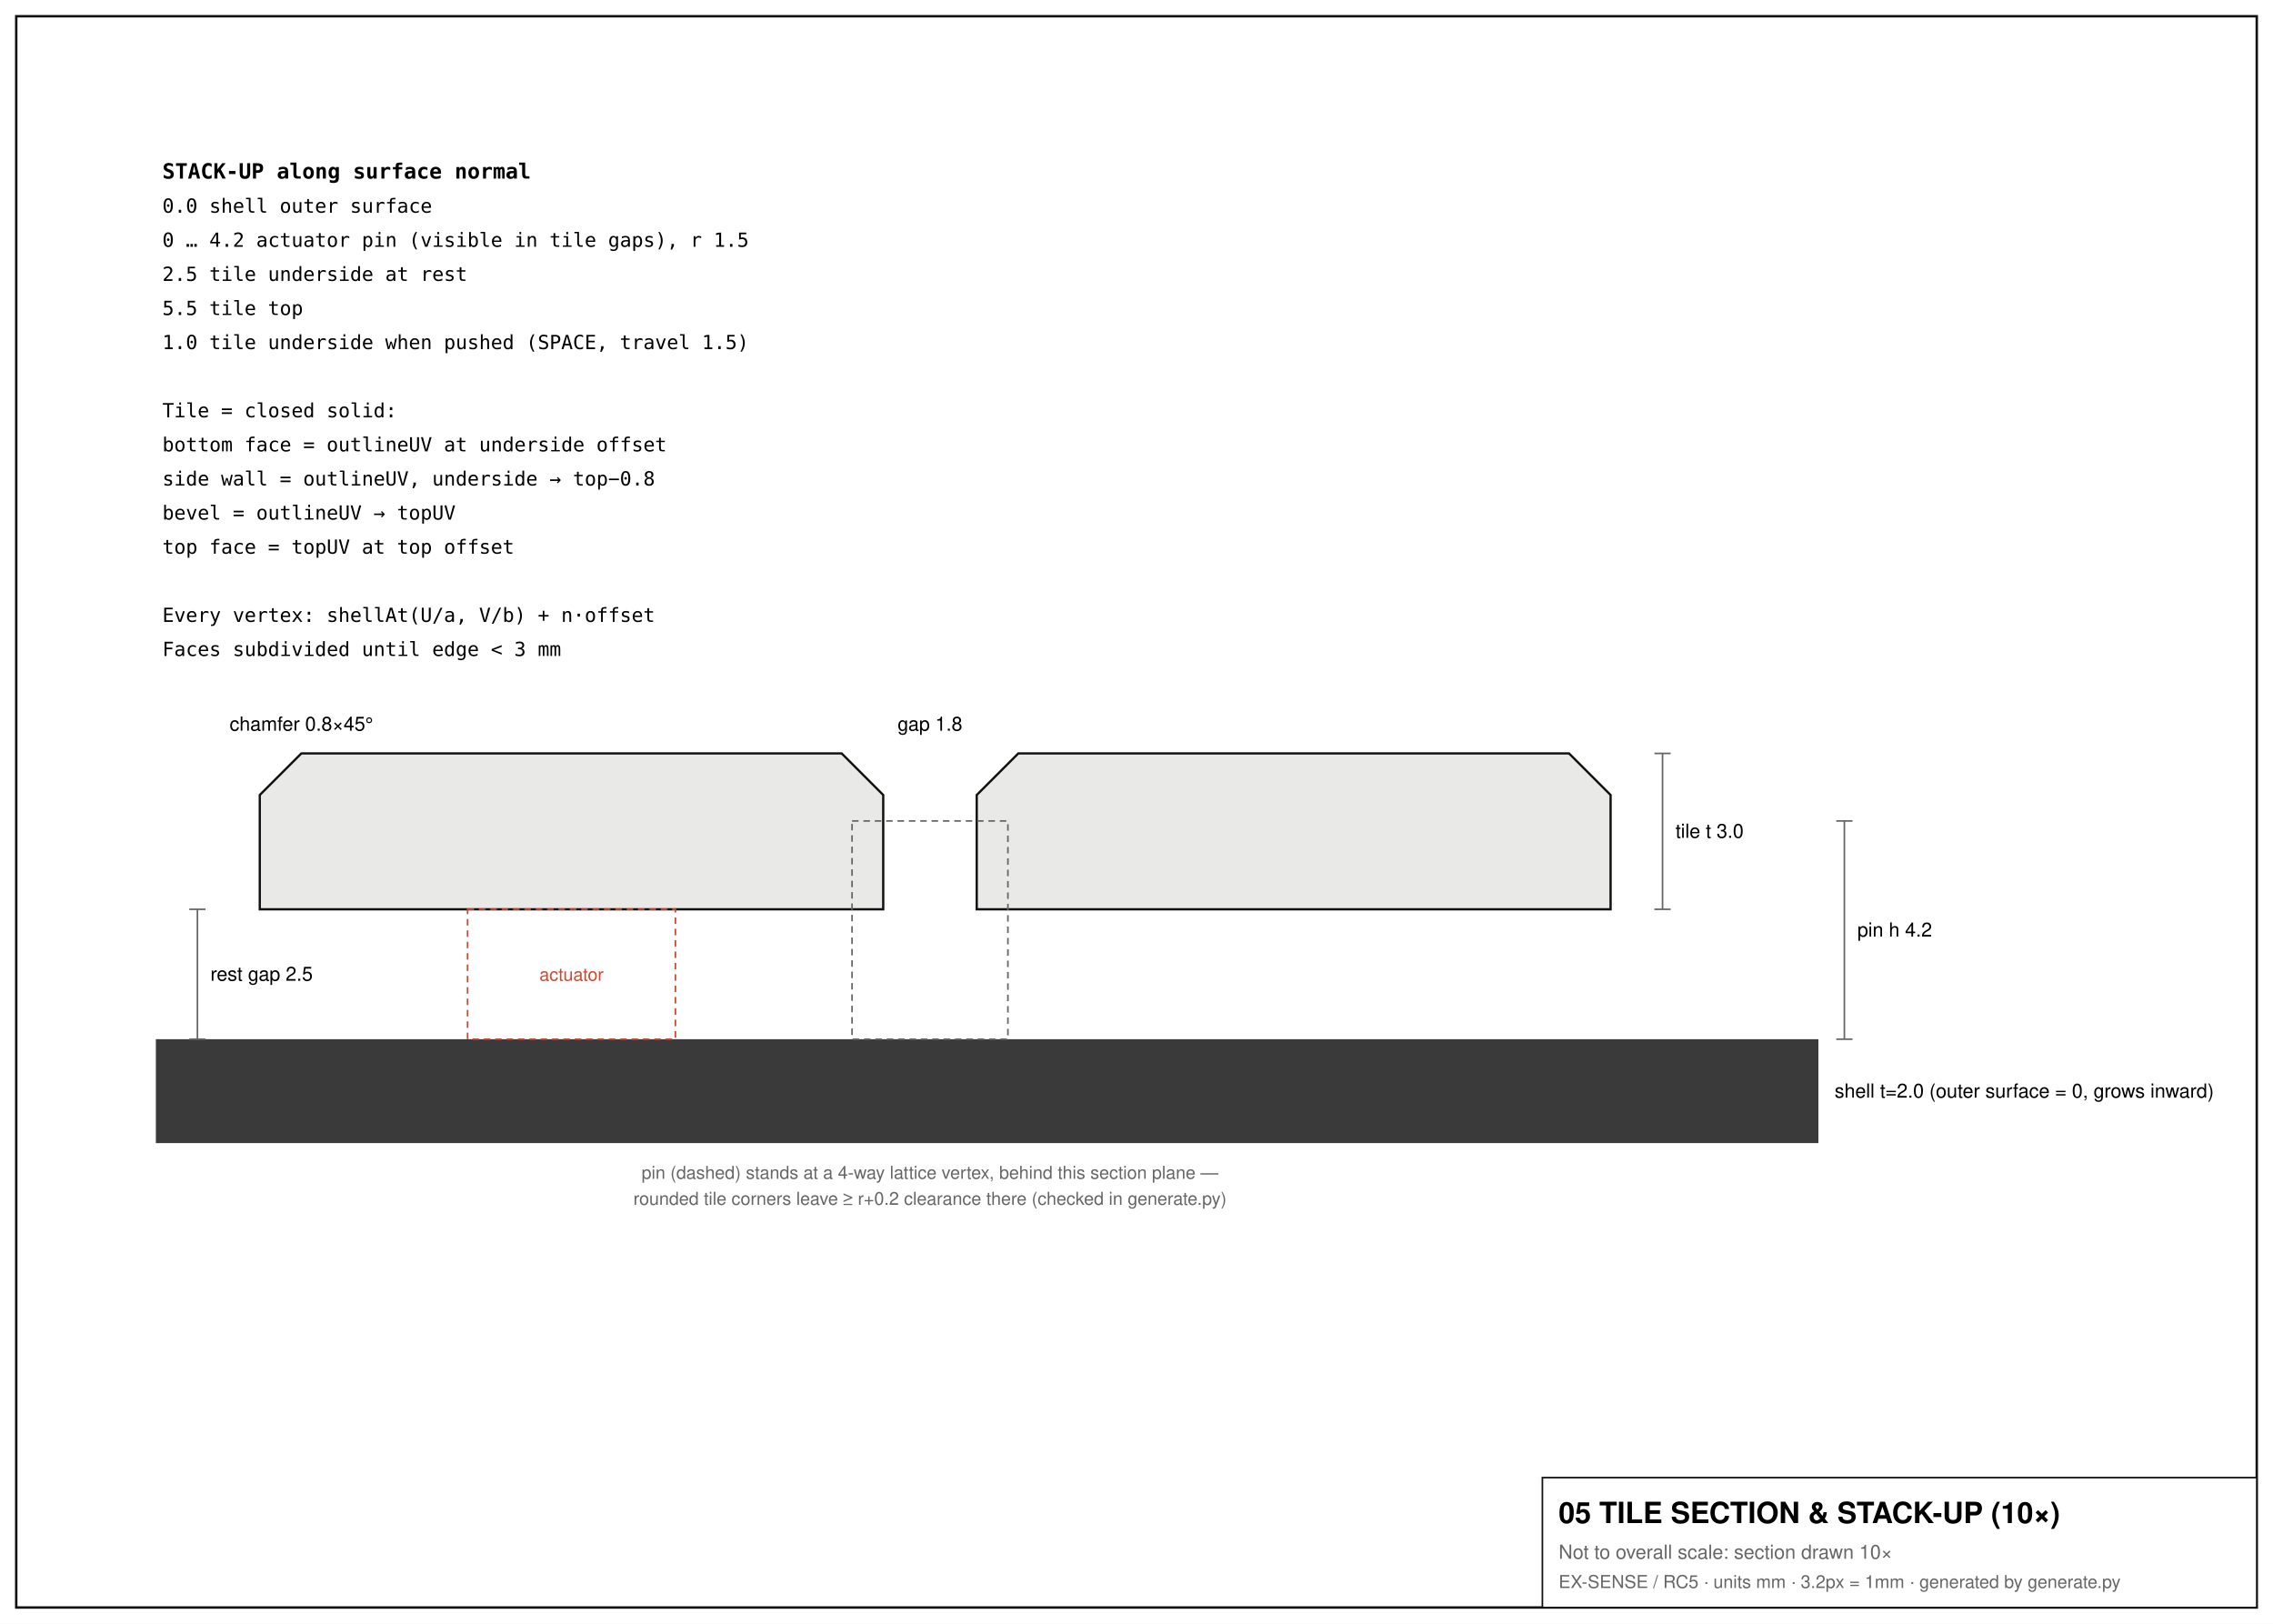
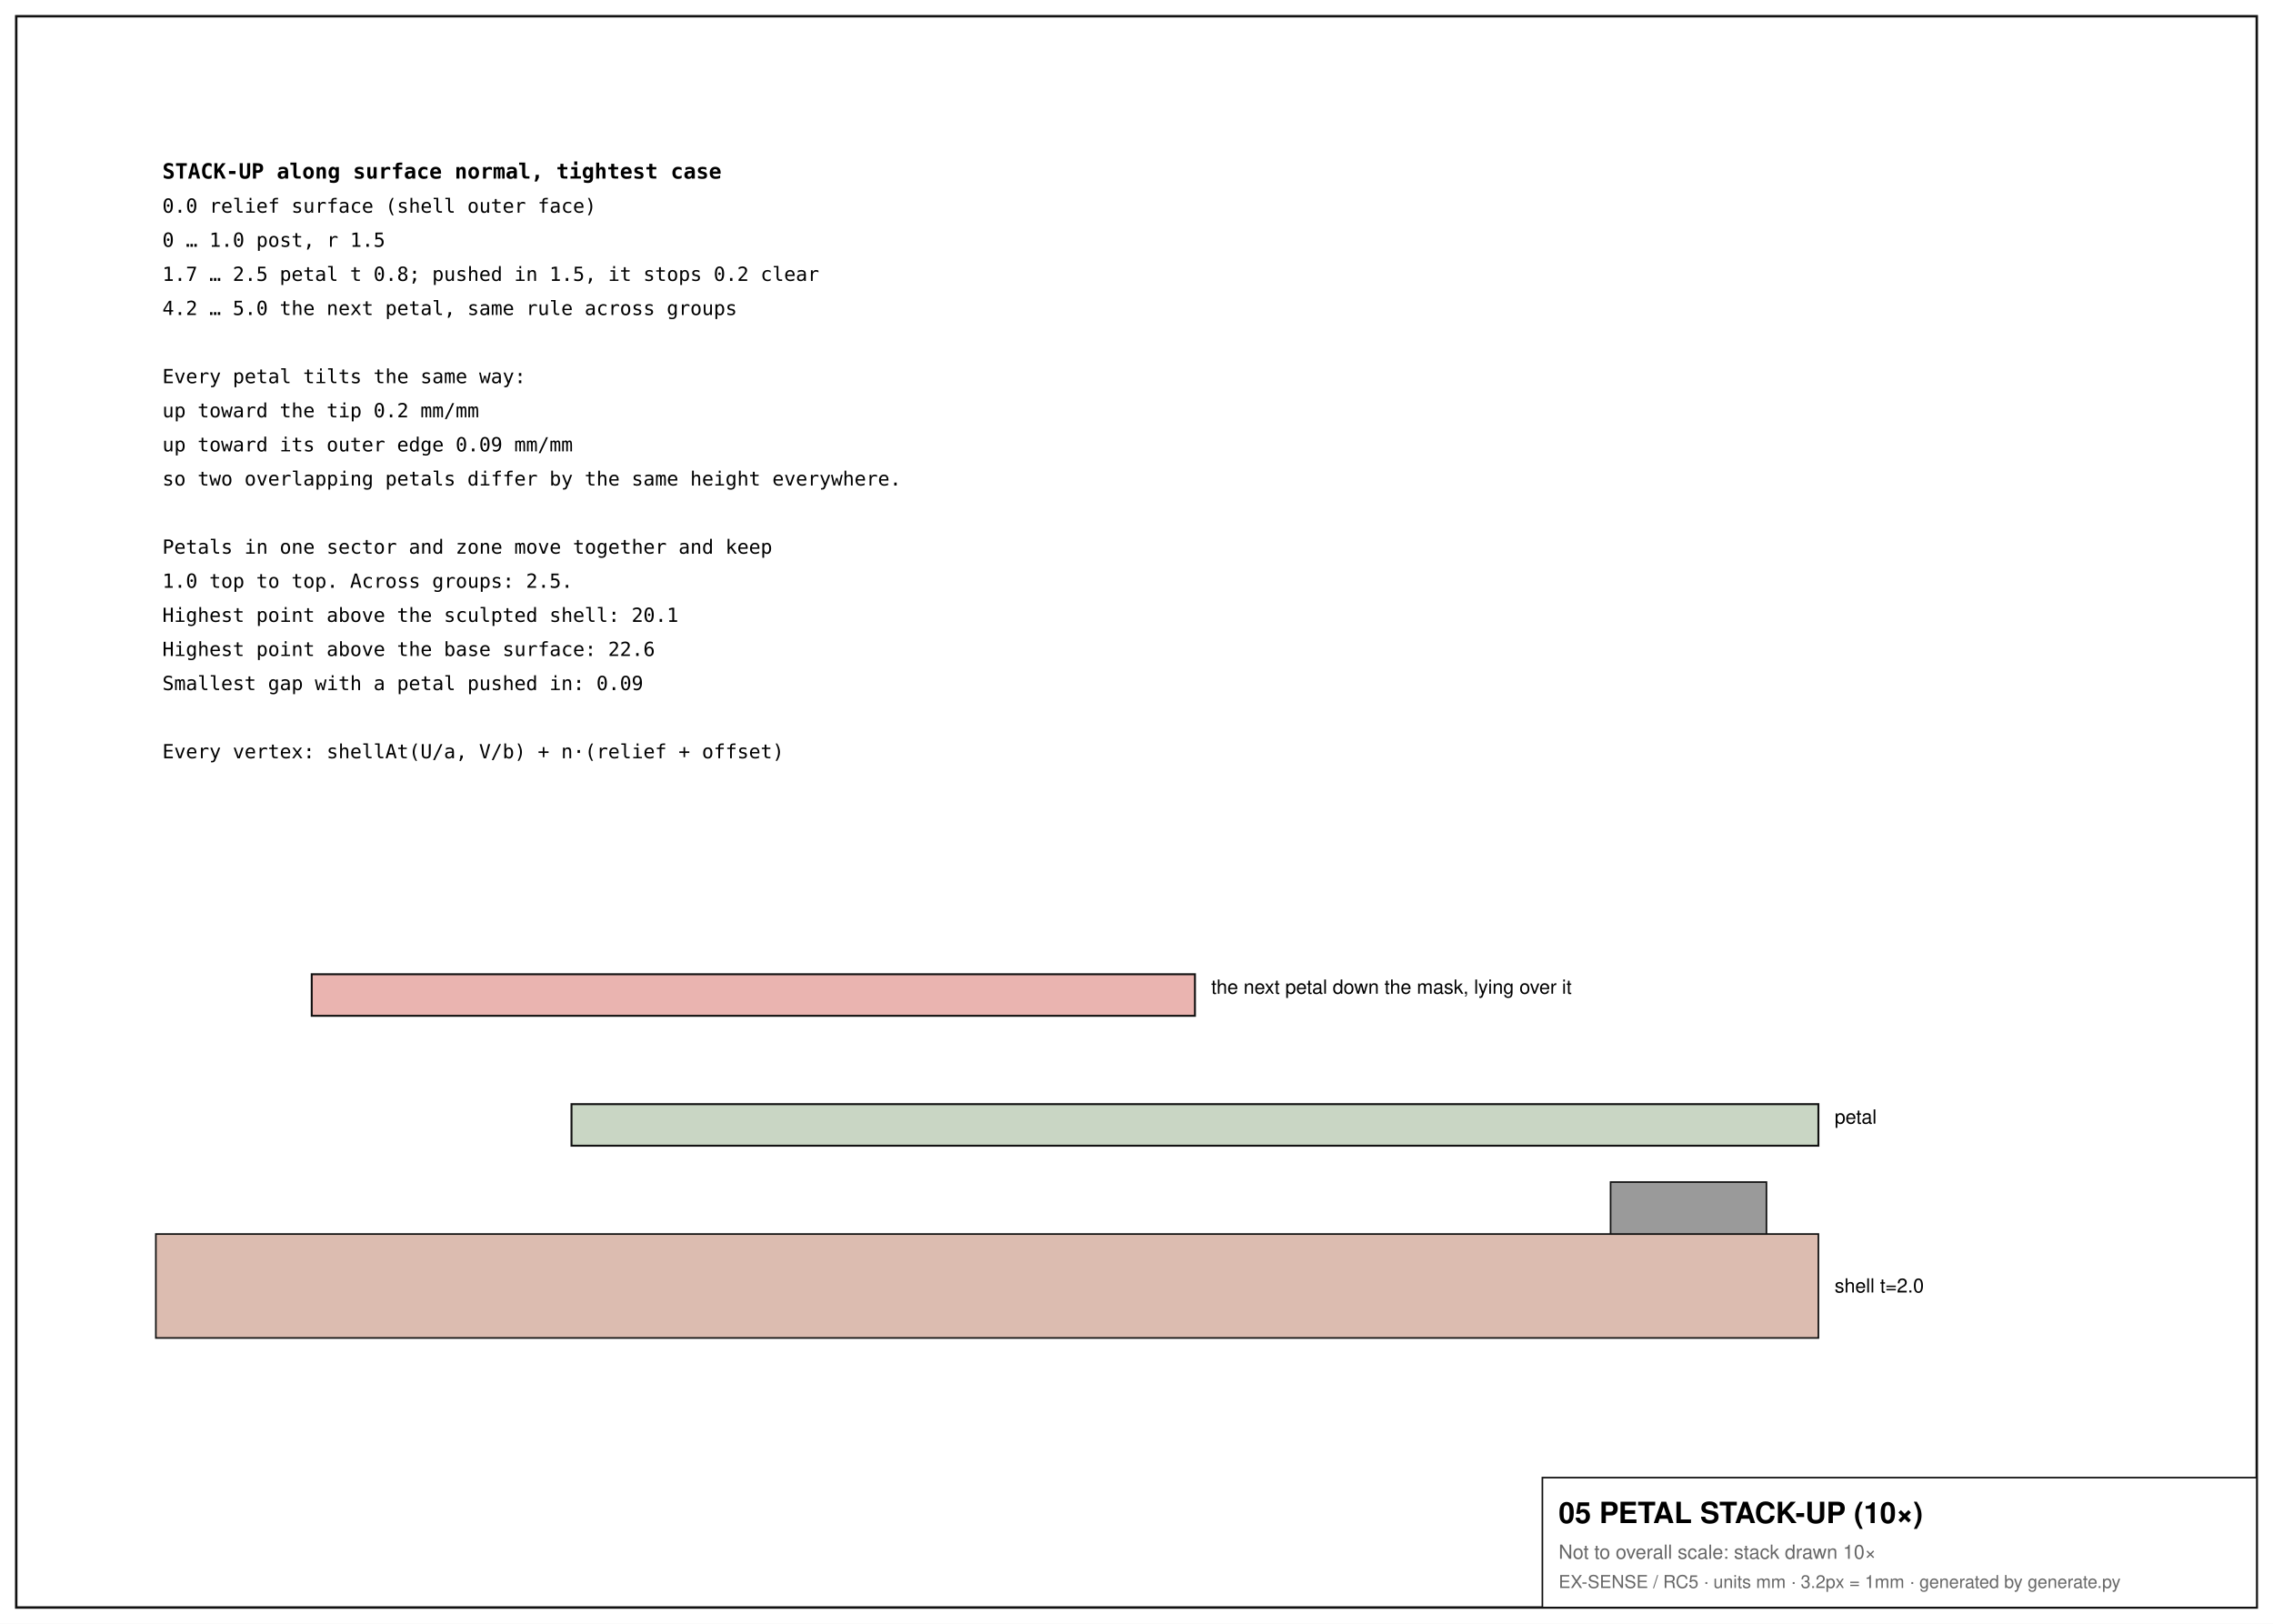
<svg xmlns="http://www.w3.org/2000/svg" width="1400" height="1000" viewBox="0 0 1400 1000">
  <rect width="100%" height="100%" fill="#fff" />
-   <rect x="96.0" y="640.0" width="1024.0" height="64.0" fill="#3a3a3a" />
-   <text x="1130.0" y="676.0" font-size="12" font-family="Helvetica,Arial,sans-serif">shell t=2.0 (outer surface = 0, grows inward)</text>
-   <path d="M160.0,560.0 L544.0,560.0 L544.0,489.6 L518.4,464.0 L185.6,464.0 L160.0,489.6 Z" fill="#e9e9e7" stroke="#111" stroke-width="1.4" />
-   <path d="M601.6,560.0 L992.0,560.0 L992.0,489.6 L966.4,464.0 L627.2,464.0 L601.6,489.6 Z" fill="#e9e9e7" stroke="#111" stroke-width="1.4" />
-   <rect x="524.8" y="505.6" width="96.0" height="134.4" fill="none" stroke="#666" stroke-width="1" stroke-dasharray="4 3" />
-   <text x="572.8" y="726.0" font-size="11" text-anchor="middle" fill="#666" font-family="Helvetica,Arial,sans-serif">pin (dashed) stands at a 4-way lattice vertex, behind this section plane —</text>
-   <text x="572.8" y="742.0" font-size="11" text-anchor="middle" fill="#666" font-family="Helvetica,Arial,sans-serif">rounded tile corners leave ≥ r+0.2 clearance there (checked in generate.py)</text>
-   <rect x="288.0" y="560.0" width="128.0" height="80.0" fill="none" stroke="#d2462e" stroke-dasharray="4 3" />
-   <text x="352.0" y="604.0" font-size="11" text-anchor="middle" fill="#d2462e" font-family="Helvetica,Arial,sans-serif">actuator</text>
-   <line x1="121.6" y1="640.0" x2="121.6" y2="560.0" stroke="#666" />
-   <line x1="116.6" y1="640.0" x2="126.6" y2="640.0" stroke="#666" />
-   <line x1="116.6" y1="560.0" x2="126.6" y2="560.0" stroke="#666" />
-   <text x="129.6" y="604.0" font-size="12" font-family="Helvetica,Arial,sans-serif">rest gap 2.5</text>
-   <line x1="1024.0" y1="560.0" x2="1024.0" y2="464.0" stroke="#666" />
-   <line x1="1019.0" y1="560.0" x2="1029.0" y2="560.0" stroke="#666" />
-   <line x1="1019.0" y1="464.0" x2="1029.0" y2="464.0" stroke="#666" />
-   <text x="1032.0" y="516.0" font-size="12" font-family="Helvetica,Arial,sans-serif">tile t 3.0</text>
-   <line x1="1136.0" y1="640.0" x2="1136.0" y2="505.6" stroke="#666" />
-   <line x1="1131.0" y1="640.0" x2="1141.0" y2="640.0" stroke="#666" />
-   <line x1="1131.0" y1="505.6" x2="1141.0" y2="505.6" stroke="#666" />
-   <text x="1144.0" y="576.8" font-size="12" font-family="Helvetica,Arial,sans-serif">pin h 4.2</text>
-   <text x="572.8" y="450.0" font-size="12" text-anchor="middle" font-family="Helvetica,Arial,sans-serif">gap 1.8</text>
-   <text x="185.6" y="450.0" font-size="12" text-anchor="middle" font-family="Helvetica,Arial,sans-serif">chamfer 0.8×45°</text>
-   <text x="100" y="110" font-size="13" font-weight="700" font-family="Menlo,monospace">STACK-UP along surface normal</text>
-   <text x="100" y="131" font-size="12" font-weight="400" font-family="Menlo,monospace">0.0          shell outer surface</text>
-   <text x="100" y="152" font-size="12" font-weight="400" font-family="Menlo,monospace">0 … 4.2      actuator pin (visible in tile gaps), r 1.5</text>
-   <text x="100" y="173" font-size="12" font-weight="400" font-family="Menlo,monospace">2.5          tile underside at rest</text>
-   <text x="100" y="194" font-size="12" font-weight="400" font-family="Menlo,monospace">5.5          tile top</text>
-   <text x="100" y="215" font-size="12" font-weight="400" font-family="Menlo,monospace">1.0          tile underside when pushed (SPACE, travel 1.5)</text>
-   <text x="100" y="236" font-size="12" font-weight="400" font-family="Menlo,monospace" />
-   <text x="100" y="257" font-size="12" font-weight="400" font-family="Menlo,monospace">Tile = closed solid:</text>
-   <text x="100" y="278" font-size="12" font-weight="400" font-family="Menlo,monospace">  bottom face  = outlineUV at underside offset</text>
-   <text x="100" y="299" font-size="12" font-weight="400" font-family="Menlo,monospace">  side wall    = outlineUV, underside → top−0.8</text>
-   <text x="100" y="320" font-size="12" font-weight="400" font-family="Menlo,monospace">  bevel        = outlineUV → topUV</text>
-   <text x="100" y="341" font-size="12" font-weight="400" font-family="Menlo,monospace">  top face     = topUV at top offset</text>
-   <text x="100" y="362" font-size="12" font-weight="400" font-family="Menlo,monospace" />
-   <text x="100" y="383" font-size="12" font-weight="400" font-family="Menlo,monospace">Every vertex: shellAt(U/a, V/b) + n·offset</text>
-   <text x="100" y="404" font-size="12" font-weight="400" font-family="Menlo,monospace">Faces subdivided until edge &lt; 3 mm</text>
+   <rect x="96.0" y="760.0" width="1024.0" height="64.0" fill="#dcbcb0" stroke="#111" />
+   <text x="1130.0" y="796.0" font-size="12" font-family="Helvetica,Arial,sans-serif">shell t=2.0</text>
+   <rect x="992.0" y="728.0" width="96.0" height="32.0" fill="#9a9a9a" stroke="#111" />
+   <rect x="352.0" y="680.0" width="768.0" height="25.6" fill="#c9d6c4" stroke="#111" stroke-width="1.2" />
+   <text x="1130.0" y="692.0" font-size="12" font-family="Helvetica,Arial,sans-serif">petal</text>
+   <rect x="192.0" y="600.0" width="544.0" height="25.6" fill="#eab4b0" stroke="#111" stroke-width="1.2" />
+   <text x="746.0" y="612.0" font-size="12" font-family="Helvetica,Arial,sans-serif">the next petal down the mask, lying over it</text>
+   <text x="100" y="110" font-size="13" font-weight="700" font-family="Menlo,monospace">STACK-UP along surface normal, tightest case</text>
+   <text x="100" y="131" font-size="12" font-weight="400" font-family="Menlo,monospace">0.0          relief surface (shell outer face)</text>
+   <text x="100" y="152" font-size="12" font-weight="400" font-family="Menlo,monospace">0 … 1.0      post, r 1.5</text>
+   <text x="100" y="173" font-size="12" font-weight="400" font-family="Menlo,monospace">1.7 … 2.5    petal t 0.8; pushed in 1.5, it stops 0.2 clear</text>
+   <text x="100" y="194" font-size="12" font-weight="400" font-family="Menlo,monospace">4.2 … 5.0    the next petal, same rule across groups</text>
+   <text x="100" y="215" font-size="12" font-weight="400" font-family="Menlo,monospace" />
+   <text x="100" y="236" font-size="12" font-weight="400" font-family="Menlo,monospace">Every petal tilts the same way:</text>
+   <text x="100" y="257" font-size="12" font-weight="400" font-family="Menlo,monospace">  up toward the tip  0.2 mm/mm</text>
+   <text x="100" y="278" font-size="12" font-weight="400" font-family="Menlo,monospace">  up toward its outer edge  0.09 mm/mm</text>
+   <text x="100" y="299" font-size="12" font-weight="400" font-family="Menlo,monospace">so two overlapping petals differ by the same height everywhere.</text>
+   <text x="100" y="320" font-size="12" font-weight="400" font-family="Menlo,monospace" />
+   <text x="100" y="341" font-size="12" font-weight="400" font-family="Menlo,monospace">Petals in one sector and zone move together and keep</text>
+   <text x="100" y="362" font-size="12" font-weight="400" font-family="Menlo,monospace">  1.0 top to top. Across groups: 2.5.</text>
+   <text x="100" y="383" font-size="12" font-weight="400" font-family="Menlo,monospace">Highest point above the sculpted shell: 20.1</text>
+   <text x="100" y="404" font-size="12" font-weight="400" font-family="Menlo,monospace">Highest point above the base surface: 22.6</text>
+   <text x="100" y="425" font-size="12" font-weight="400" font-family="Menlo,monospace">Smallest gap with a petal pushed in: 0.09</text>
+   <text x="100" y="446" font-size="12" font-weight="400" font-family="Menlo,monospace" />
+   <text x="100" y="467" font-size="12" font-weight="400" font-family="Menlo,monospace">Every vertex: shellAt(U/a, V/b) + n·(relief + offset)</text>
  <g font-family="Helvetica,Arial,sans-serif">
    <rect x="10" y="10" width="1380" height="980" fill="none" stroke="#111" stroke-width="1.5" />
    <rect x="950" y="910" width="440" height="80" fill="#fff" stroke="#111" />
-     <text x="960" y="938" font-size="18" font-weight="700">05  TILE SECTION &amp; STACK-UP (10×)</text>
-     <text x="960" y="960" font-size="12" fill="#666">Not to overall scale: section drawn 10×</text>
+     <text x="960" y="938" font-size="18" font-weight="700">05  PETAL STACK-UP (10×)</text>
+     <text x="960" y="960" font-size="12" fill="#666">Not to overall scale: stack drawn 10×</text>
    <text x="960" y="978" font-size="11" fill="#666">EX-SENSE / RC5 · units mm · 3.2px = 1mm · generated by generate.py</text>
  </g>
</svg>
